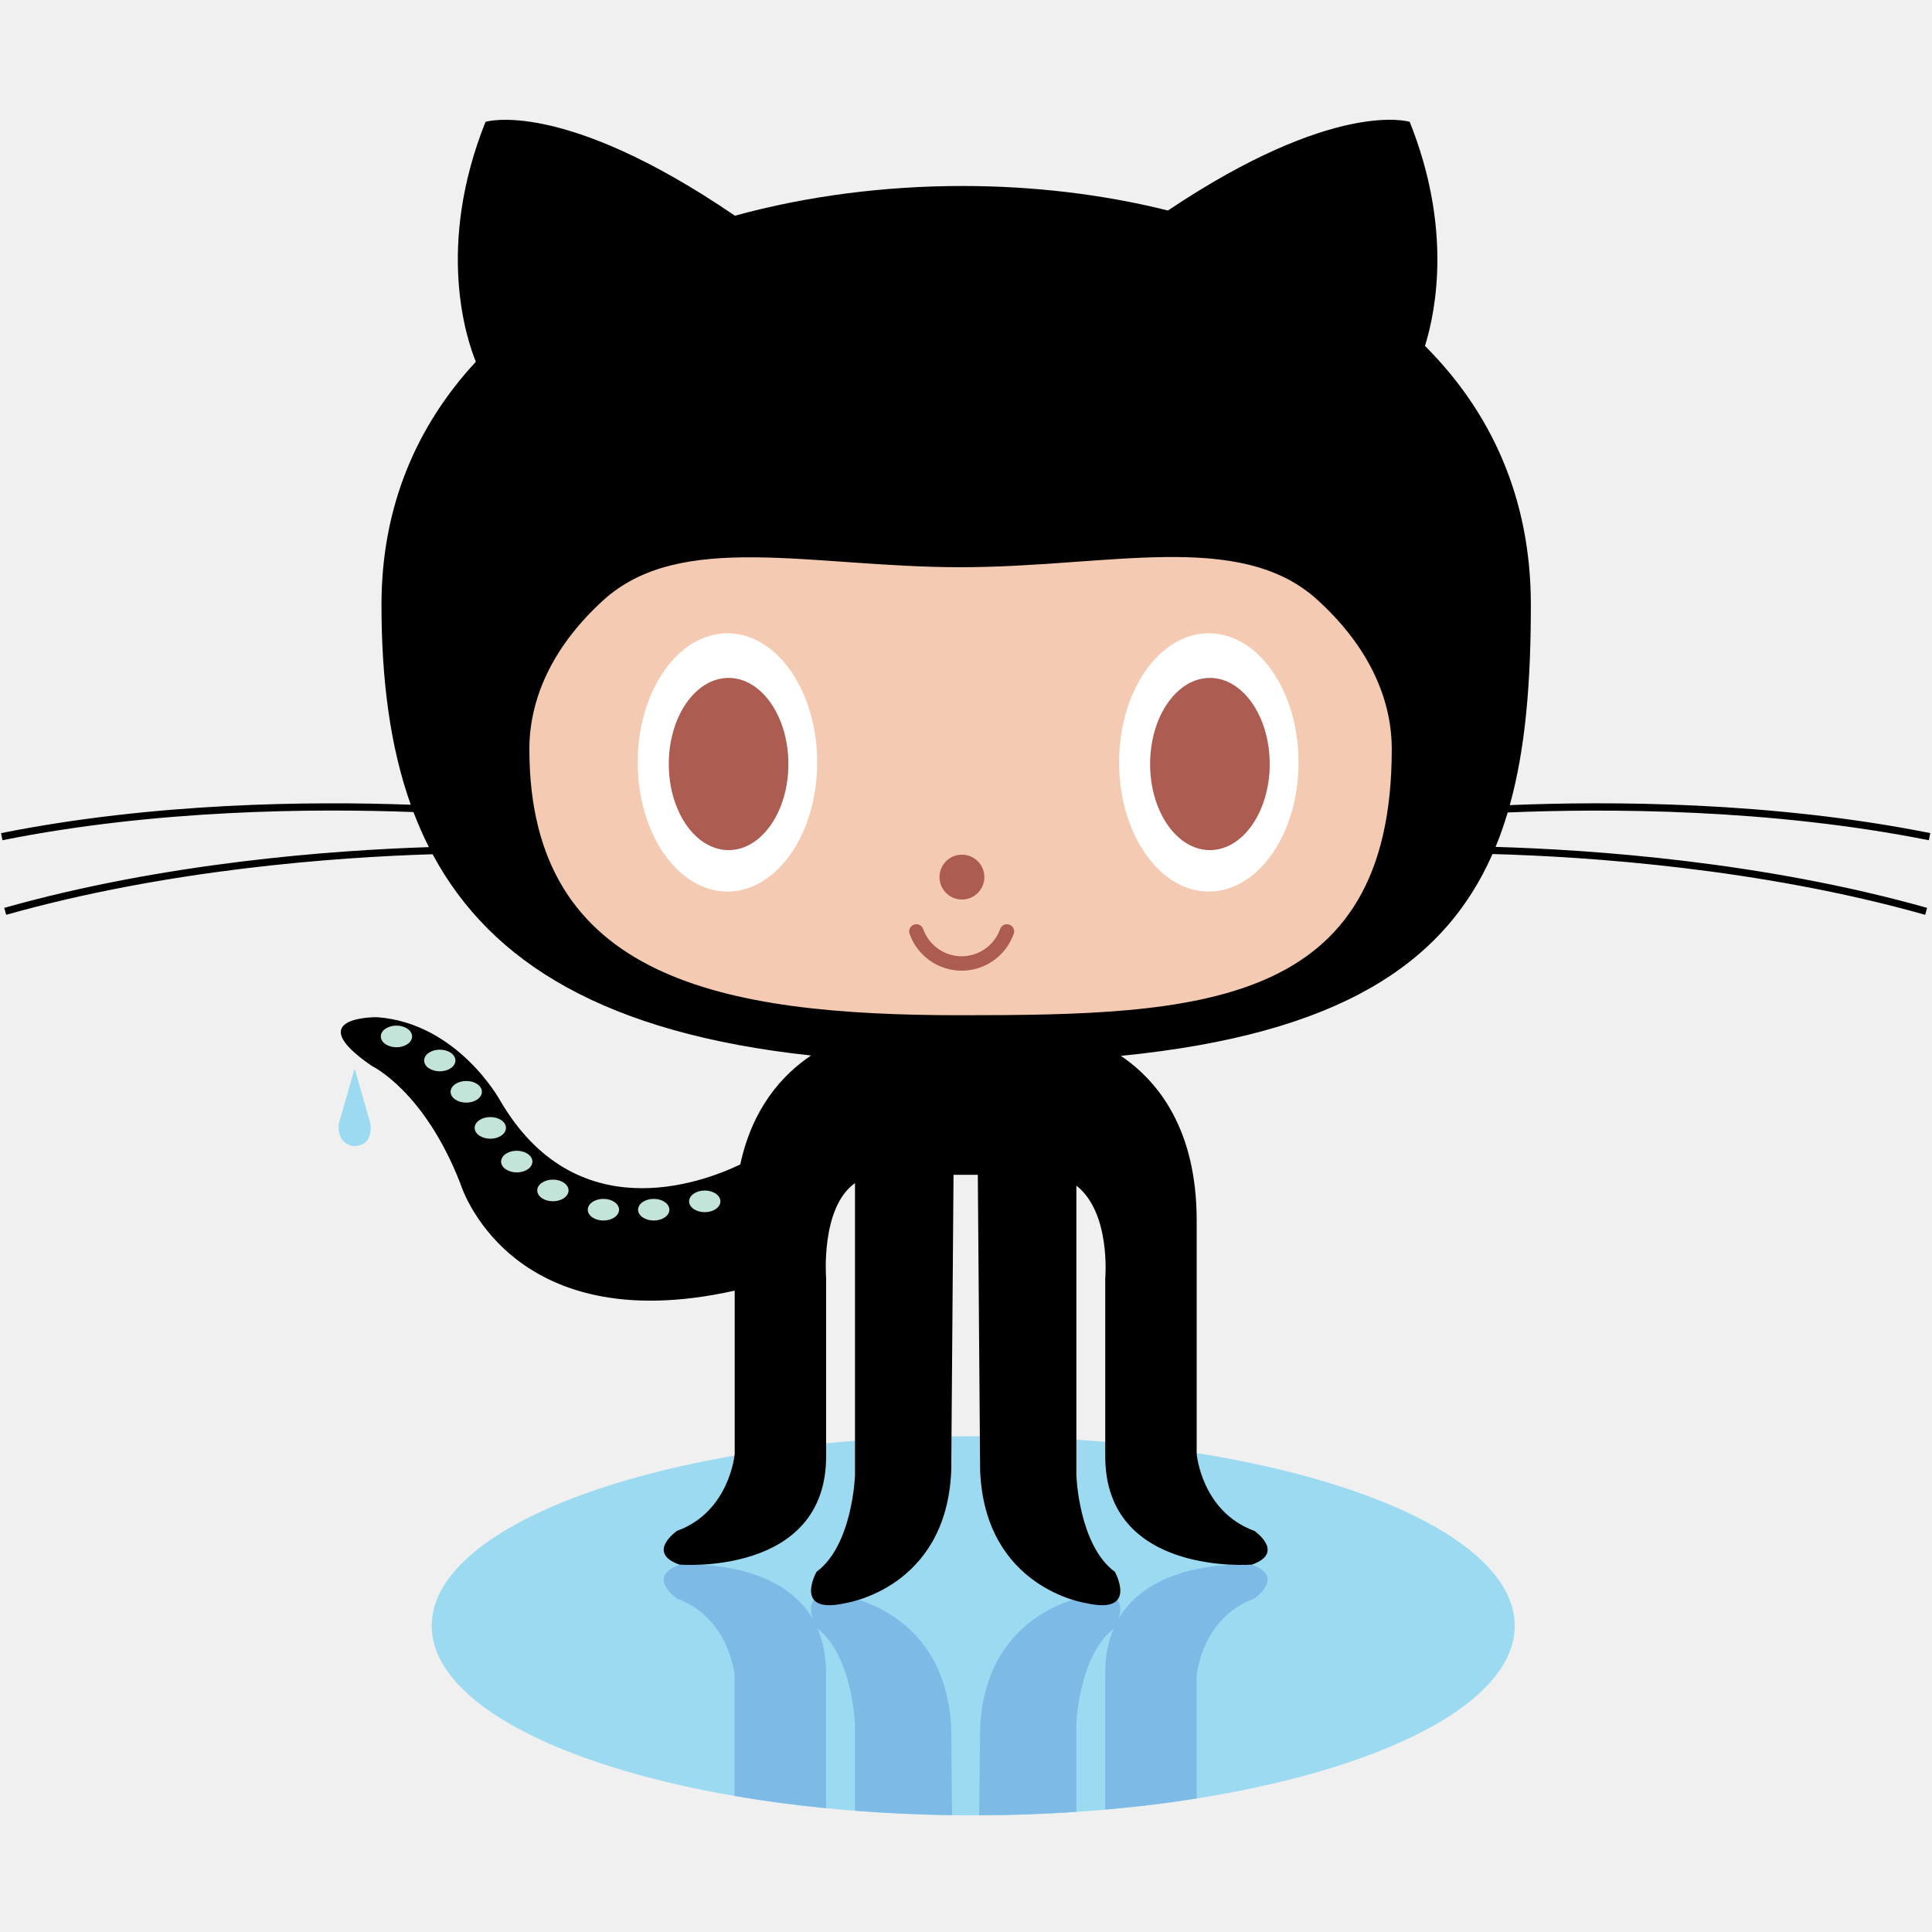
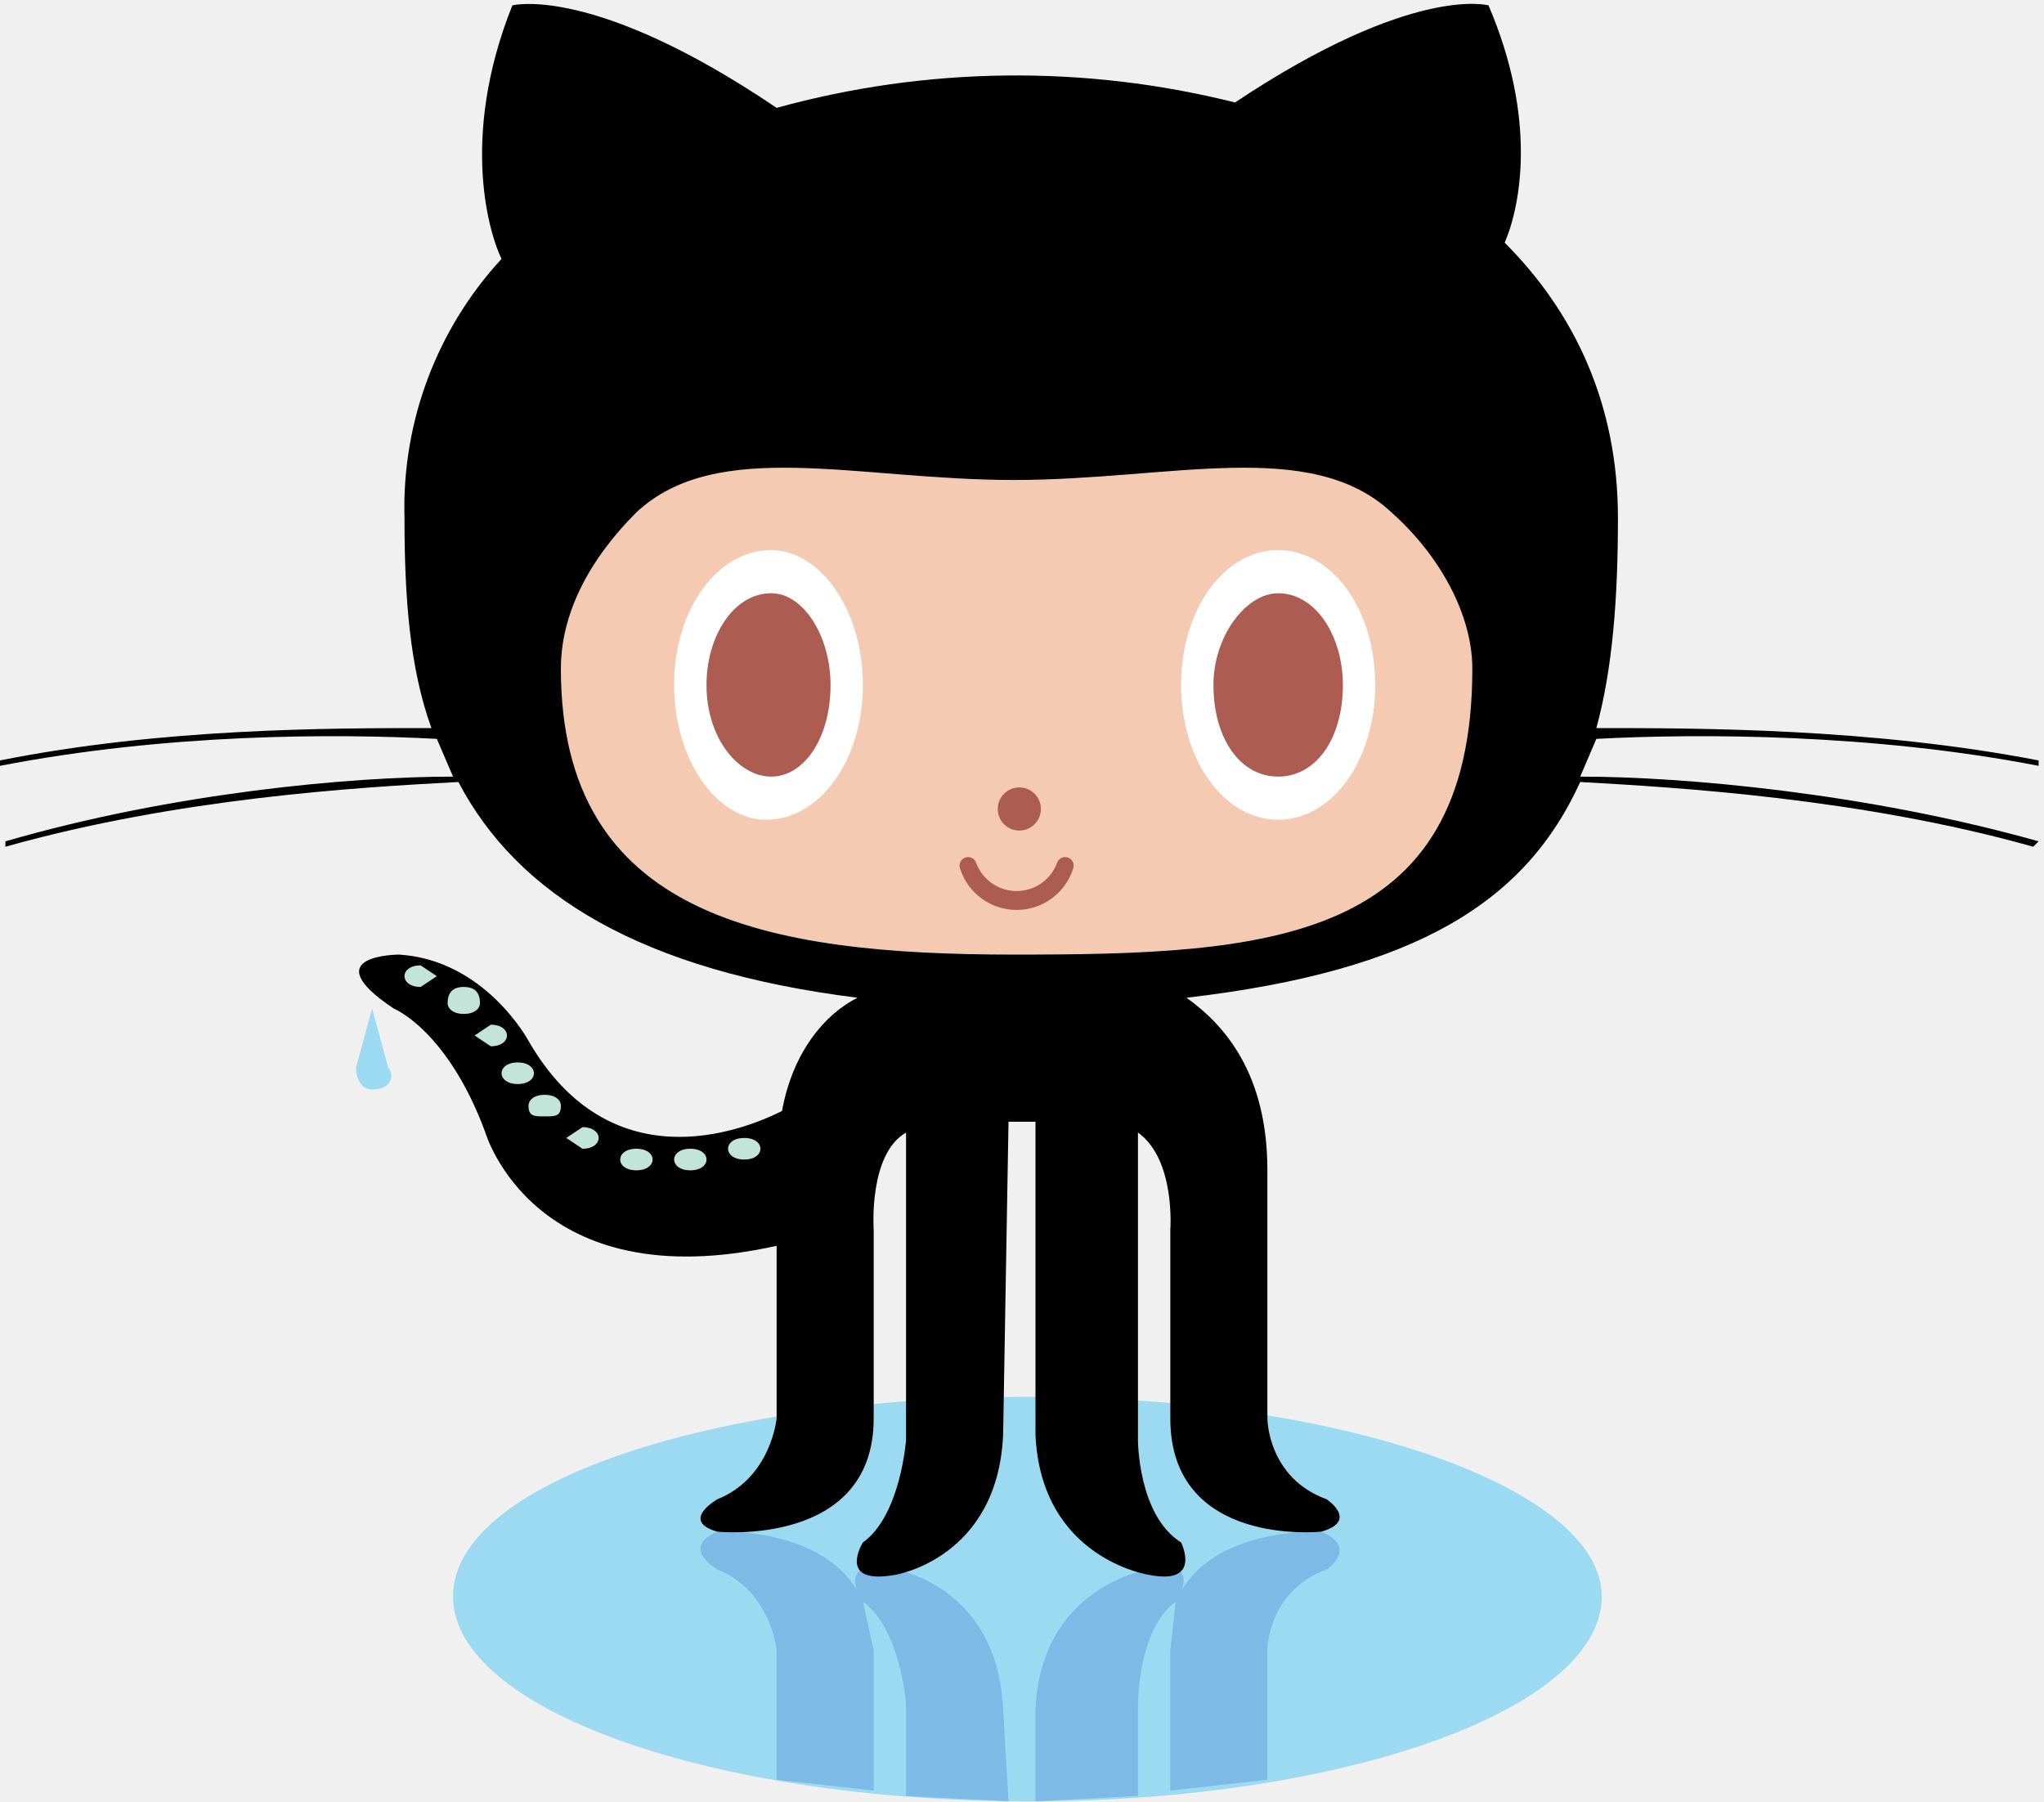
- <svg xmlns="http://www.w3.org/2000/svg" width="200" height="200" viewBox="-0.2 -1 379 334">
-   <path id="puddle" fill="#9CDAF1" d="m296.94 295.43c0 20.533-47.56 37.176-106.22 37.176-58.67 0-106.23-16.643-106.23-37.176s47.558-37.18 106.23-37.18c58.66 0 106.22 16.65 106.22 37.18z" />
-   <g id="shadow-legs" fill="#7DBBE6">
-     <path d="m161.85 331.22v-26.5c0-3.422-.619-6.284-1.653-8.701 6.853 5.322 7.316 18.695 7.316 18.695v17.004c6.166.481 12.534.773 19.053.861l-.172-16.92c-.944-23.13-20.769-25.961-20.769-25.961-7.245-1.645-7.137 1.991-6.409 4.34-7.108-12.122-26.158-10.556-26.158-10.556-6.611 2.357-.475 6.607-.475 6.607 10.387 3.775 11.33 15.105 11.33 15.105v23.622c5.72.98 11.71 1.79 17.94 2.4z" />
-     <path d="m245.4 283.48s-19.053-1.566-26.16 10.559c.728-2.35.839-5.989-6.408-4.343 0 0-19.824 2.832-20.768 25.961l-.174 16.946c6.509-.025 12.876-.254 19.054-.671v-17.219s.465-13.373 7.316-18.695c-1.034 2.417-1.653 5.278-1.653 8.701v26.775c6.214-.544 12.211-1.279 17.937-2.188v-24.113s.944-11.33 11.33-15.105c0-.01 6.13-4.26-.48-6.62z" />
+ <svg xmlns="http://www.w3.org/2000/svg" viewBox="0 -1 379 334">
+   <path fill="#9CDAF1" d="M297 295c0 21-48 38-106 38-59 0-107-17-107-38s48-37 107-37c58 0 106 17 106 37z" />
+   <path fill="#7DBBE6" d="M162 331v-26l-2-9c7 5 8 19 8 19v17l19 1-1-17c-1-23-20-26-20-26-8-2-8 2-7 4-7-12-26-11-26-11-7 3 0 7 0 7 10 4 11 15 11 15v24l18 2zm83-48s-19-1-26 11c1-2 1-6-6-4 0 0-20 3-21 26v17l19-1v-17s0-14 7-19l-1 9v26l18-2v-24s0-11 11-15c0 0 6-4-1-7z" />
+   <path d="M378 141v-1c-31-6-63-6-82-6 3-11 4-24 4-39 0-21-8-38-21-51 3-7 6-23-3-44 0 0-14-4-47 18a167 167 0 0 0-85 1C110-4 95 0 95 0c-10 25-4 43-2 47a68 68 0 0 0-18 48c0 15 1 28 5 39-19 0-50 0-80 6v1c31-6 62-6 81-5l3 7c-19 0-52 3-83 12v1c32-9 65-11 84-12 11 21 34 35 74 40-6 3-12 10-14 21-8 4-32 13-47-13 0 0-8-15-24-16 0 0-16 0-1 10 0 0 10 4 17 23 0 0 9 31 54 21v32s-1 11-11 15c0 0-7 4 0 6 0 0 29 3 29-21v-35s-1-14 6-18v57s-1 14-8 19c0 0-5 8 6 6 0 0 19-3 20-26l1-58h5v58c1 23 21 26 21 26 10 2 6-6 6-6-8-5-8-19-8-19v-57c7 5 6 18 6 18v35c0 24 28 21 28 21 7-2 1-6 1-6-11-4-11-15-11-15v-46c0-18-8-27-15-32 43-5 63-18 73-40 18 1 52 3 84 12l1-1c-32-9-66-12-85-12l3-7c19-1 51-1 82 5z" />
+   <path fill="#F4CBB2" d="M258 94c9 8 15 19 15 29 0 51-38 53-85 53-46 0-84-7-84-53 0-10 5-20 14-29 15-14 41-6 70-6s55-8 70 6z" />
+   <path fill="#FFF" d="M160 126c0 14-8 25-18 25-9 0-17-11-17-25s8-25 18-25c9 0 17 11 17 25zm95 0c0 14-8 25-18 25s-18-11-18-25 8-25 18-25 18 11 18 25z" />
+   <g fill="#AD5C51">
+     <path d="M154 126c0 10-5 17-11 17s-12-7-12-17c0-9 5-17 12-17 6 0 11 8 11 17zm95 0c0 10-5 17-12 17s-12-7-12-17c0-9 6-17 12-17 7 0 12 8 12 17z" />
+     <circle cx="189" cy="149" r="4" />
+     <path d="M178 160a1 1 0 0 1 3-1 8 8 0 0 0 15 0 1 1 0 1 1 3 1 11 11 0 0 1-21 0z" />
  </g>
-   <path id="cat" d="m378.18 141.32l.28-1.389c-31.162-6.231-63.141-6.294-82.487-5.49 3.178-11.451 4.134-24.627 4.134-39.32 0-21.073-7.917-37.931-20.77-50.759 2.246-7.25 5.246-23.351-2.996-43.963 0 0-14.541-4.617-47.431 17.396-12.884-3.22-26.596-4.81-40.328-4.81-15.109 0-30.376 1.924-44.615 5.83-33.94-23.154-48.923-18.411-48.923-18.411-9.78 24.457-3.733 42.566-1.896 47.063-11.495 12.406-18.513 28.243-18.513 47.659 0 14.658 1.669 27.808 5.745 39.237-19.511-.71-50.323-.437-80.373 5.572l.276 1.389c30.231-6.046 61.237-6.256 80.629-5.522.898 2.366 1.899 4.661 3.021 6.879-19.177.618-51.922 3.062-83.303 11.915l.387 1.36c31.629-8.918 64.658-11.301 83.649-11.882 11.458 21.358 34.048 35.152 74.236 39.484-5.704 3.833-11.523 10.349-13.881 21.374-7.773 3.718-32.379 12.793-47.142-12.599 0 0-8.264-15.109-24.082-16.292 0 0-15.344-.235-1.059 9.562 0 0 10.267 4.838 17.351 23.019 0 0 9.241 31.01 53.835 21.061v32.032s-.943 11.33-11.33 15.105c0 0-6.137 4.249.475 6.606 0 0 28.792 2.361 28.792-21.238v-34.929s-1.142-13.852 5.663-18.667v57.371s-.47 13.688-7.551 18.881c0 0-4.723 8.494 5.663 6.137 0 0 19.824-2.832 20.769-25.961l.449-58.06h4.765l.453 58.06c.943 23.129 20.768 25.961 20.768 25.961 10.383 2.357 5.663-6.137 5.663-6.137-7.08-5.193-7.551-18.881-7.551-18.881v-56.876c6.801 5.296 5.663 18.171 5.663 18.171v34.929c0 23.6 28.793 21.238 28.793 21.238 6.606-2.357.474-6.606.474-6.606-10.386-3.775-11.33-15.105-11.33-15.105v-45.786c0-17.854-7.518-27.309-14.87-32.3 42.859-4.25 63.426-18.089 72.903-39.591 18.773.516 52.557 2.803 84.873 11.919l.384-1.36c-32.131-9.063-65.692-11.408-84.655-11.96.898-2.172 1.682-4.431 2.378-6.755 19.25-.80 51.38-.79 82.66 5.46z" />
-   <path id="face" fill="#F4CBB2" d="m258.19 94.132c9.231 8.363 14.631 18.462 14.631 29.343 0 50.804-37.872 52.181-84.585 52.181-46.721 0-84.589-7.035-84.589-52.181 0-10.809 5.324-20.845 14.441-29.174 15.208-13.881 40.946-6.531 70.147-6.531 29.07-.004 54.72-7.429 69.95 6.357z" />
-   <path id="eyes" fill="#FFF" d="m160.1 126.06 c0 13.994-7.88 25.336-17.6 25.336-9.72 0-17.6-11.342-17.6-25.336 0-13.992 7.88-25.33 17.6-25.33 9.72.01 17.6 11.34 17.6 25.33z m94.43 0 c0 13.994-7.88 25.336-17.6 25.336-9.72 0-17.6-11.342-17.6-25.336 0-13.992 7.88-25.33 17.6-25.33 9.72.01 17.6 11.34 17.6 25.33z" />
-   <g fill="#AD5C51">
-     <path id="pupils" d="m154.46 126.38 c0 9.328-5.26 16.887-11.734 16.887s-11.733-7.559-11.733-16.887c0-9.331 5.255-16.894 11.733-16.894 6.47 0 11.73 7.56 11.73 16.89z m94.42 0 c0 9.328-5.26 16.887-11.734 16.887s-11.733-7.559-11.733-16.887c0-9.331 5.255-16.894 11.733-16.894 6.47 0 11.73 7.56 11.73 16.89z" />
-     <circle id="nose" cx="188.5" cy="148.56" r="4.401" />
-     <path id="mouth" d="m178.23 159.69c-.26-.738.128-1.545.861-1.805.737-.26 1.546.128 1.805.861 1.134 3.198 4.167 5.346 7.551 5.346s6.417-2.147 7.551-5.346c.26-.738 1.067-1.121 1.805-.861s1.121 1.067.862 1.805c-1.529 4.324-5.639 7.229-10.218 7.229s-8.68-2.89-10.21-7.22z" />
-   </g>
-   <path id="octo" fill="#C3E4D8" d="m80.641 179.82 c0 1.174-1.376 2.122-3.07 2.122-1.693 0-3.07-.948-3.07-2.122 0-1.175 1.377-2.127 3.07-2.127 1.694 0 3.07.95 3.07 2.13z m8.5 4.72 c0 1.174-1.376 2.122-3.07 2.122-1.693 0-3.07-.948-3.07-2.122 0-1.175 1.377-2.127 3.07-2.127 1.694 0 3.07.95 3.07 2.13z m5.193 6.14 c0 1.174-1.376 2.122-3.07 2.122-1.693 0-3.07-.948-3.07-2.122 0-1.175 1.377-2.127 3.07-2.127 1.694 0 3.07.95 3.07 2.13z m4.72 7.08 c0 1.174-1.376 2.122-3.07 2.122-1.693 0-3.07-.948-3.07-2.122 0-1.175 1.377-2.127 3.07-2.127 1.694 0 3.07.95 3.07 2.13z m5.188 6.61 c0 1.174-1.376 2.122-3.07 2.122-1.693 0-3.07-.948-3.07-2.122 0-1.175 1.377-2.127 3.07-2.127 1.694 0 3.07.95 3.07 2.13z m7.09 5.66 c0 1.174-1.376 2.122-3.07 2.122-1.693 0-3.07-.948-3.07-2.122 0-1.175 1.377-2.127 3.07-2.127 1.694 0 3.07.95 3.07 2.13z m9.91 3.78 c0 1.174-1.376 2.122-3.07 2.122-1.693 0-3.07-.948-3.07-2.122 0-1.175 1.377-2.127 3.07-2.127 1.694 0 3.07.95 3.07 2.13z m9.87 0 c0 1.174-1.376 2.122-3.07 2.122-1.693 0-3.07-.948-3.07-2.122 0-1.175 1.377-2.127 3.07-2.127 1.694 0 3.07.95 3.07 2.13z m10.01 -1.64 c0 1.174-1.376 2.122-3.07 2.122-1.693 0-3.07-.948-3.07-2.122 0-1.175 1.377-2.127 3.07-2.127 1.694 0 3.07.95 3.07 2.13z" />
-   <path id="drop" fill="#9CDAF1" d="m69.369 186.12l-3.066 10.683s-.8 3.861 2.84 4.546c3.8-.074 3.486-3.627 3.223-4.781z" />
+   <path fill="#C3E4D8" d="M81 180l-3 2c-2 0-3-1-3-2s1-2 3-2l3 2zm8 5c0 1-1 2-3 2s-3-1-3-2c0-2 1-3 3-3s3 1 3 3zm5 6c0 1-1 2-3 2l-3-2 3-2c2 0 3 1 3 2zm5 7c0 1-1 2-3 2s-3-1-3-2 1-2 3-2 3 1 3 2zm5 6c0 2-1 2-3 2s-3 0-3-2c0-1 1-2 3-2s3 1 3 2zm7 6c0 1-1 2-3 2l-3-2 3-2c2 0 3 1 3 2zm10 4c0 1-1 2-3 2s-3-1-3-2 1-2 3-2 3 1 3 2zm10 0c0 1-1 2-3 2s-3-1-3-2 1-2 3-2 3 1 3 2zm10-2c0 1-1 2-3 2s-3-1-3-2 1-2 3-2 3 1 3 2z" />
+   <path fill="#9CDAF1" d="M69 186l-3 11s0 4 3 4c4 0 4-3 3-4z" />
</svg>
